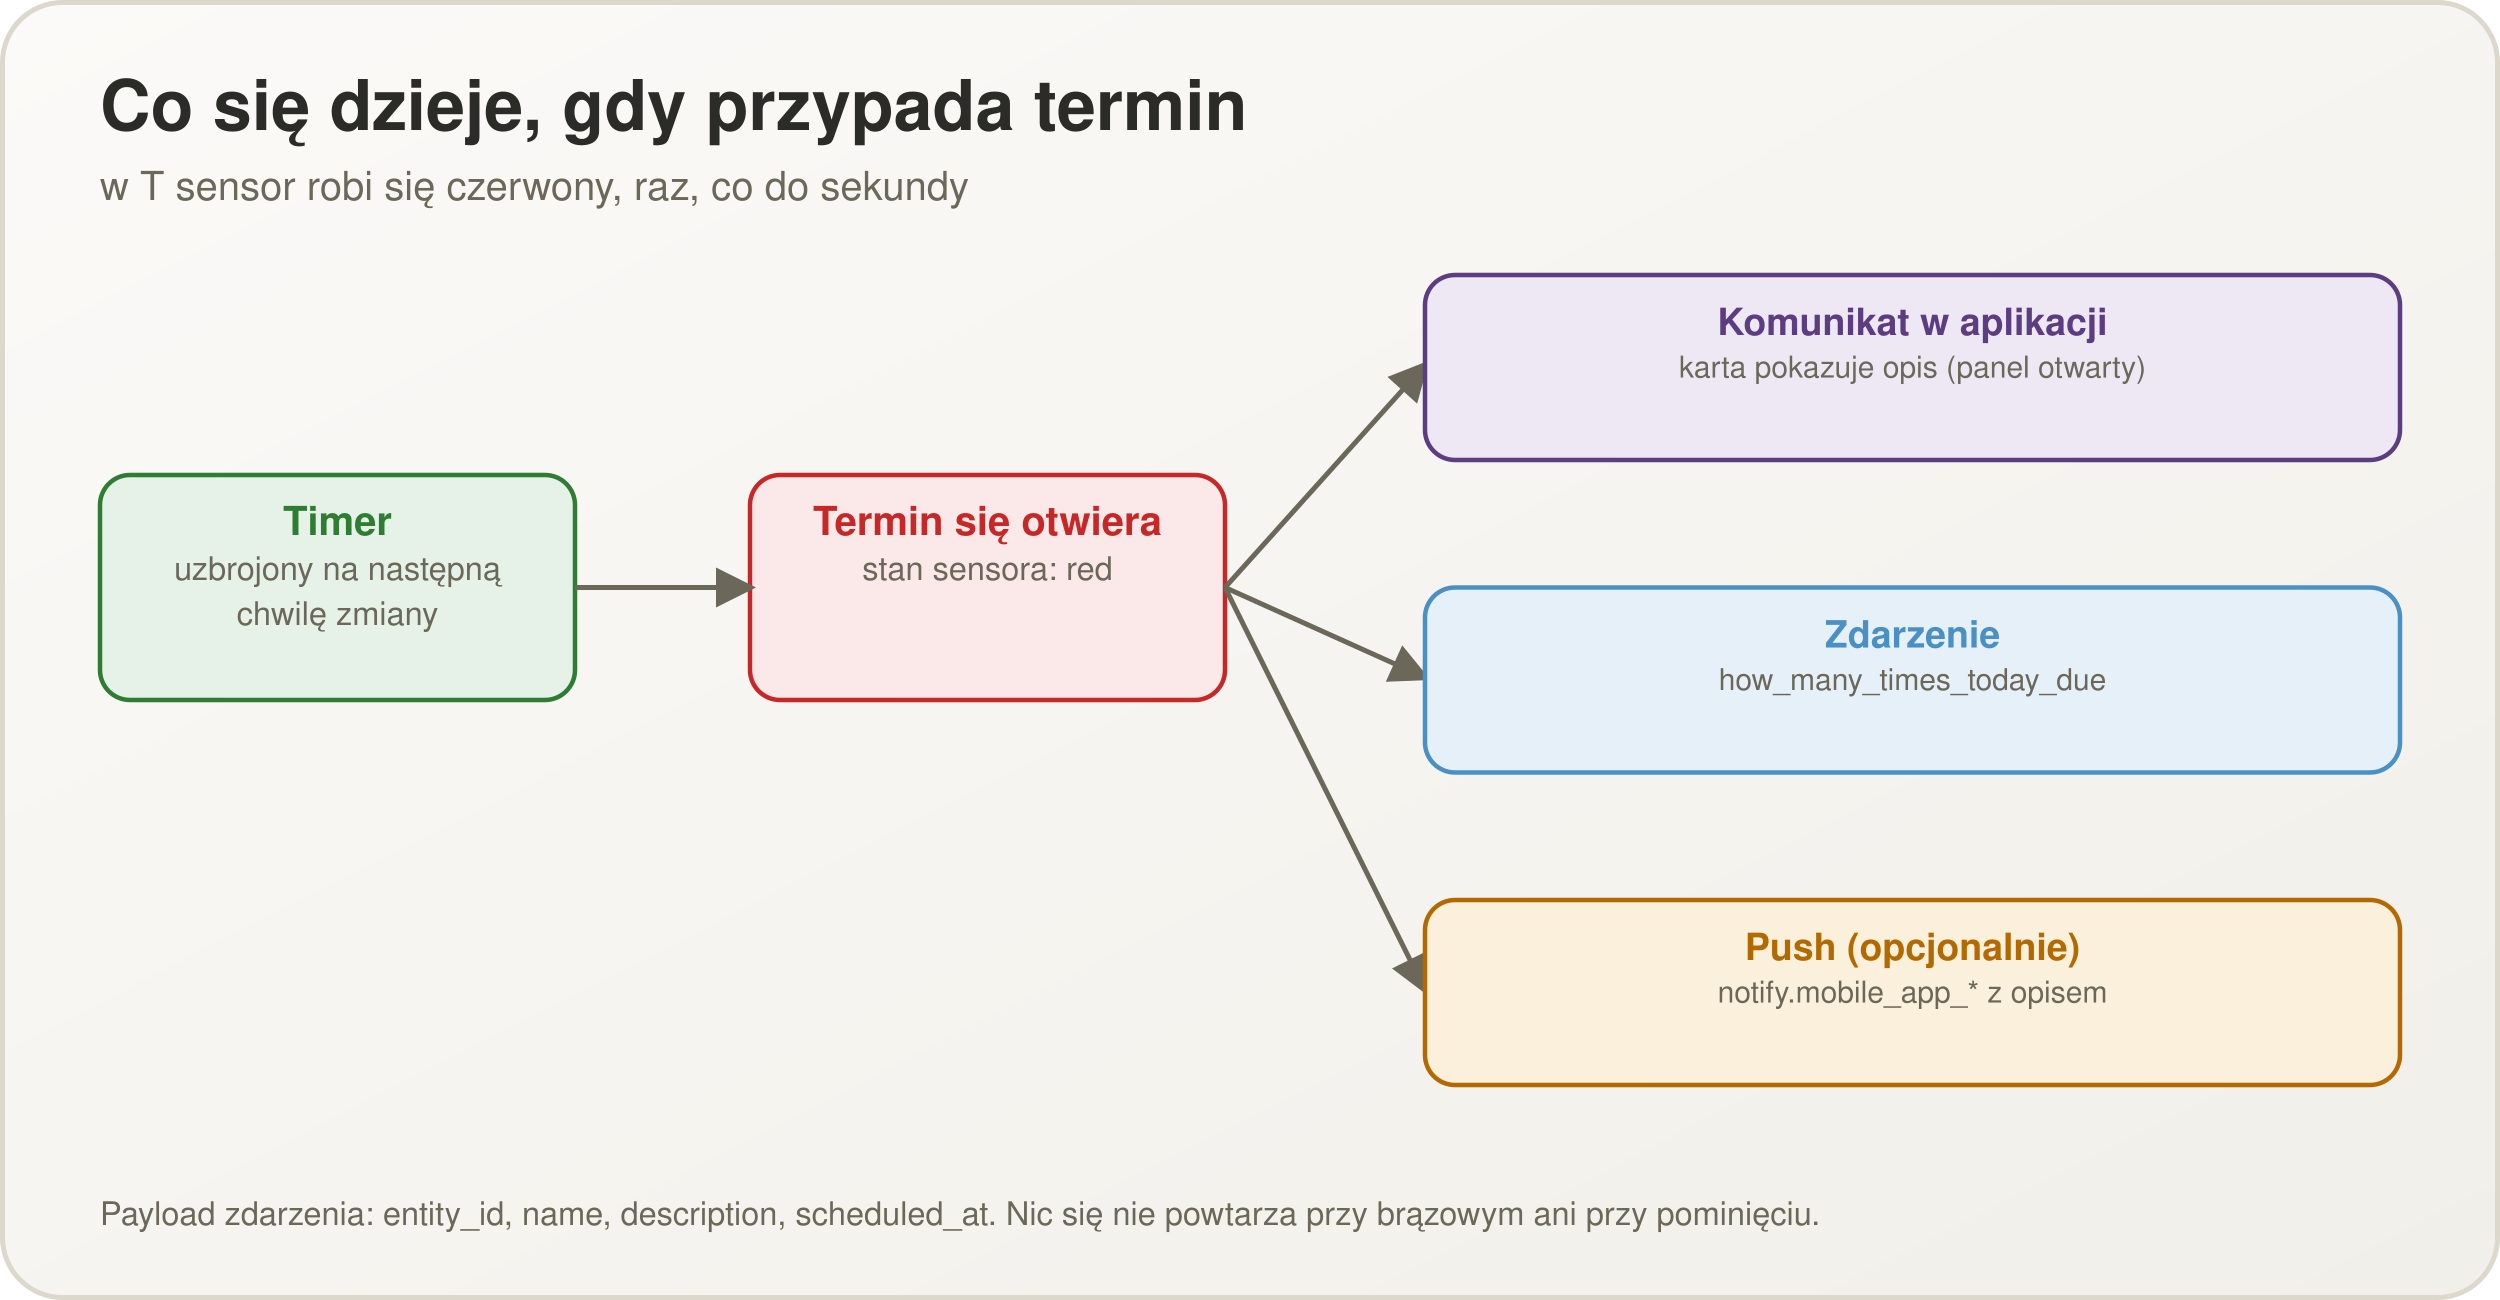
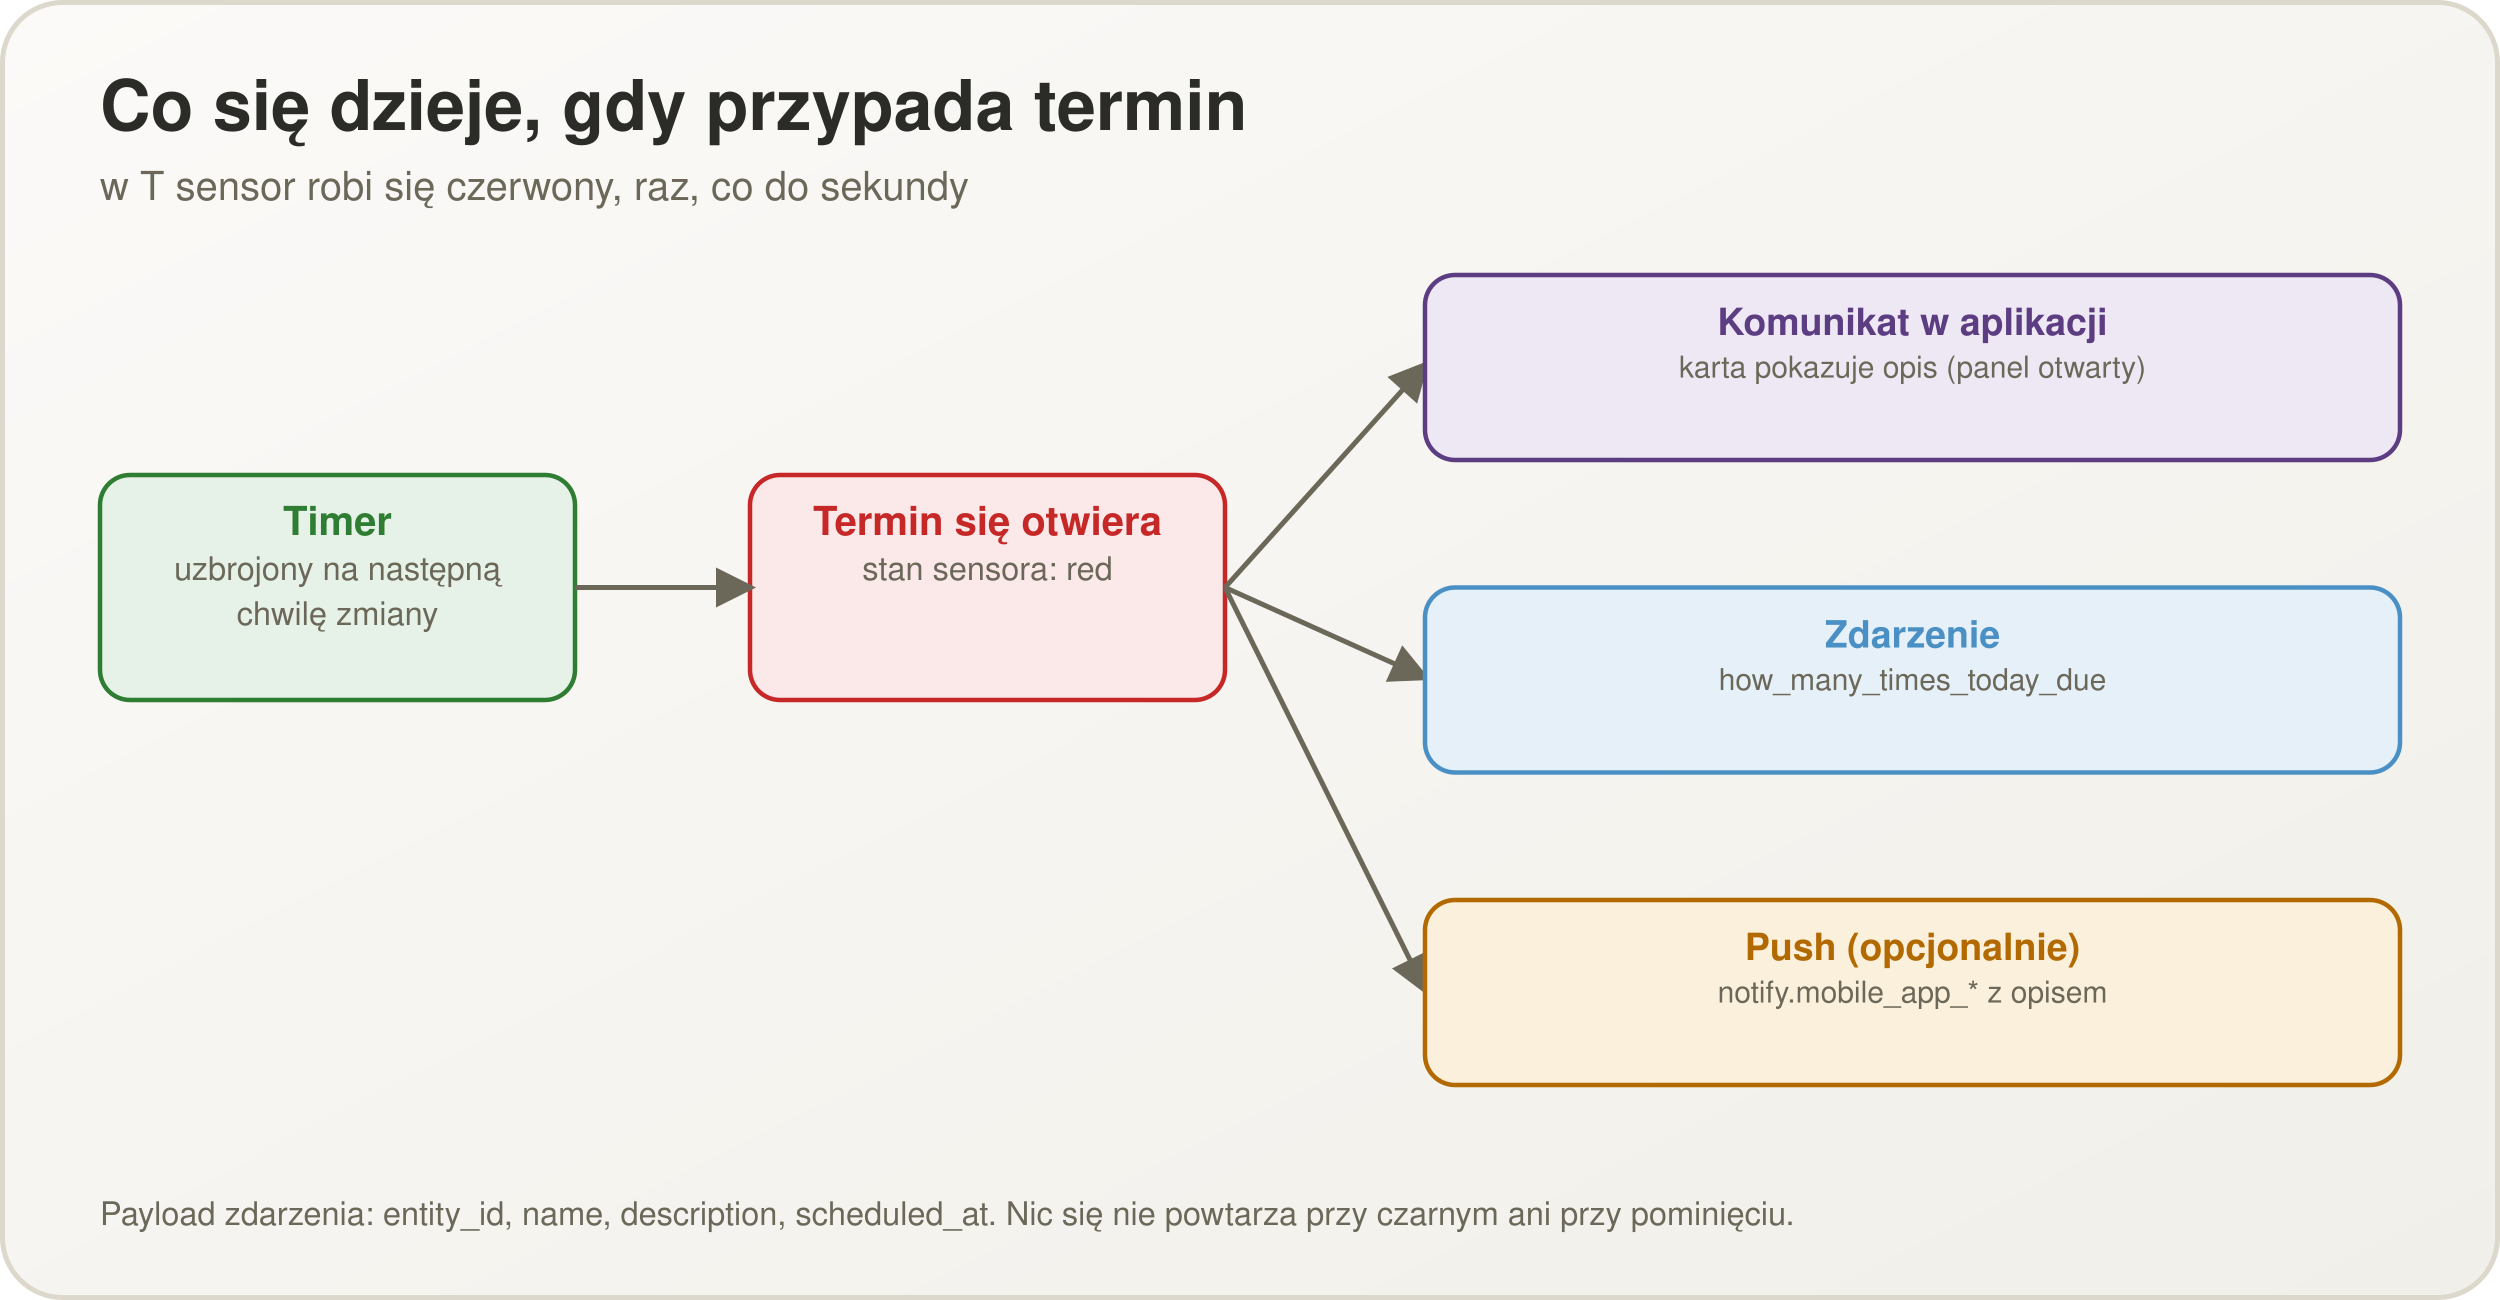
<svg xmlns="http://www.w3.org/2000/svg" viewBox="0 0 1000 520" width="1000" height="520">
  <defs>
    <linearGradient id="bg" x1="0" y1="0" x2="1" y2="1">
      <stop offset="0" stop-color="#fbfaf8" />
      <stop offset="1" stop-color="#f1efe9" />
    </linearGradient>
    <marker id="m6b6859" viewBox="0 0 10 10" refX="8.5" refY="5" markerWidth="8" markerHeight="8" orient="auto-start-reverse">
      <path d="M0,0 L10,5 L0,10 z" fill="#6b6859" />
    </marker>
  </defs>
  <rect x="1" y="1" width="998" height="518" rx="24" fill="url(#bg)" stroke="#ddd8cc" stroke-width="2" />
  <text x="40" y="52" font-family="Segoe UI, Helvetica, Arial, sans-serif" font-size="28" font-weight="700" fill="#2b2b28" text-anchor="start">Co się dzieje, gdy przypada termin</text>
  <text x="40" y="80" font-family="Segoe UI, Helvetica, Arial, sans-serif" font-size="16" font-weight="400" fill="#6b6859" text-anchor="start">w T sensor robi się czerwony, raz, co do sekundy</text>
  <rect x="40" y="190" width="190" height="90" rx="12" fill="#e6f2e7" stroke="#2e7d32" stroke-width="1.8" />
  <text x="135.0" y="214" font-family="Segoe UI, Helvetica, Arial, sans-serif" font-size="16" font-weight="700" fill="#2e7d32" text-anchor="middle">Timer</text>
  <text x="135.0" y="232" font-family="Segoe UI, Helvetica, Arial, sans-serif" font-size="13" font-weight="400" fill="#6b6859" text-anchor="middle">uzbrojony na następną</text>
  <text x="135.0" y="250" font-family="Segoe UI, Helvetica, Arial, sans-serif" font-size="13" font-weight="400" fill="#6b6859" text-anchor="middle">chwilę zmiany</text>
  <rect x="300" y="190" width="190" height="90" rx="12" fill="#fbe9e9" stroke="#c62828" stroke-width="1.8" />
  <text x="395.0" y="214" font-family="Segoe UI, Helvetica, Arial, sans-serif" font-size="16" font-weight="700" fill="#c62828" text-anchor="middle">Termin się otwiera</text>
  <text x="395.0" y="232" font-family="Segoe UI, Helvetica, Arial, sans-serif" font-size="13" font-weight="400" fill="#6b6859" text-anchor="middle">stan sensora: red</text>
  <line x1="230" y1="235" x2="300" y2="235" stroke="#6b6859" stroke-width="2" marker-end="url(#m6b6859)" />
  <line x1="490" y1="235" x2="570" y2="146" stroke="#6b6859" stroke-width="2" marker-end="url(#m6b6859)" />
  <rect x="570" y="110" width="390" height="74" rx="12" fill="#eee8f5" stroke="#5c3d82" stroke-width="1.8" />
  <text x="765.0" y="134" font-family="Segoe UI, Helvetica, Arial, sans-serif" font-size="15" font-weight="700" fill="#5c3d82" text-anchor="middle">Komunikat w aplikacji</text>
  <text x="765.0" y="151" font-family="Segoe UI, Helvetica, Arial, sans-serif" font-size="12" font-weight="400" fill="#6b6859" text-anchor="middle">karta pokazuje opis (panel otwarty)</text>
  <line x1="490" y1="235" x2="570" y2="271" stroke="#6b6859" stroke-width="2" marker-end="url(#m6b6859)" />
  <rect x="570" y="235" width="390" height="74" rx="12" fill="#e6f0f8" stroke="#4a90c4" stroke-width="1.8" />
  <text x="765.0" y="259" font-family="Segoe UI, Helvetica, Arial, sans-serif" font-size="15" font-weight="700" fill="#4a90c4" text-anchor="middle">Zdarzenie</text>
  <text x="765.0" y="276" font-family="Segoe UI, Helvetica, Arial, sans-serif" font-size="12" font-weight="400" fill="#6b6859" text-anchor="middle">how_many_times_today_due</text>
  <line x1="490" y1="235" x2="570" y2="396" stroke="#6b6859" stroke-width="2" marker-end="url(#m6b6859)" />
  <rect x="570" y="360" width="390" height="74" rx="12" fill="#fbf0dc" stroke="#b26a00" stroke-width="1.8" />
  <text x="765.0" y="384" font-family="Segoe UI, Helvetica, Arial, sans-serif" font-size="15" font-weight="700" fill="#b26a00" text-anchor="middle">Push (opcjonalnie)</text>
  <text x="765.0" y="401" font-family="Segoe UI, Helvetica, Arial, sans-serif" font-size="12" font-weight="400" fill="#6b6859" text-anchor="middle">notify.mobile_app_* z opisem</text>
-   <text x="40" y="490" font-family="Segoe UI, Helvetica, Arial, sans-serif" font-size="13" font-weight="400" fill="#6b6859" text-anchor="start">Payload zdarzenia: entity_id, name, description, scheduled_at. Nic się nie powtarza przy brązowym ani przy pominięciu.</text>
+   <text x="40" y="490" font-family="Segoe UI, Helvetica, Arial, sans-serif" font-size="13" font-weight="400" fill="#6b6859" text-anchor="start">Payload zdarzenia: entity_id, name, description, scheduled_at. Nic się nie powtarza przy czarnym ani przy pominięciu.</text>
</svg>
